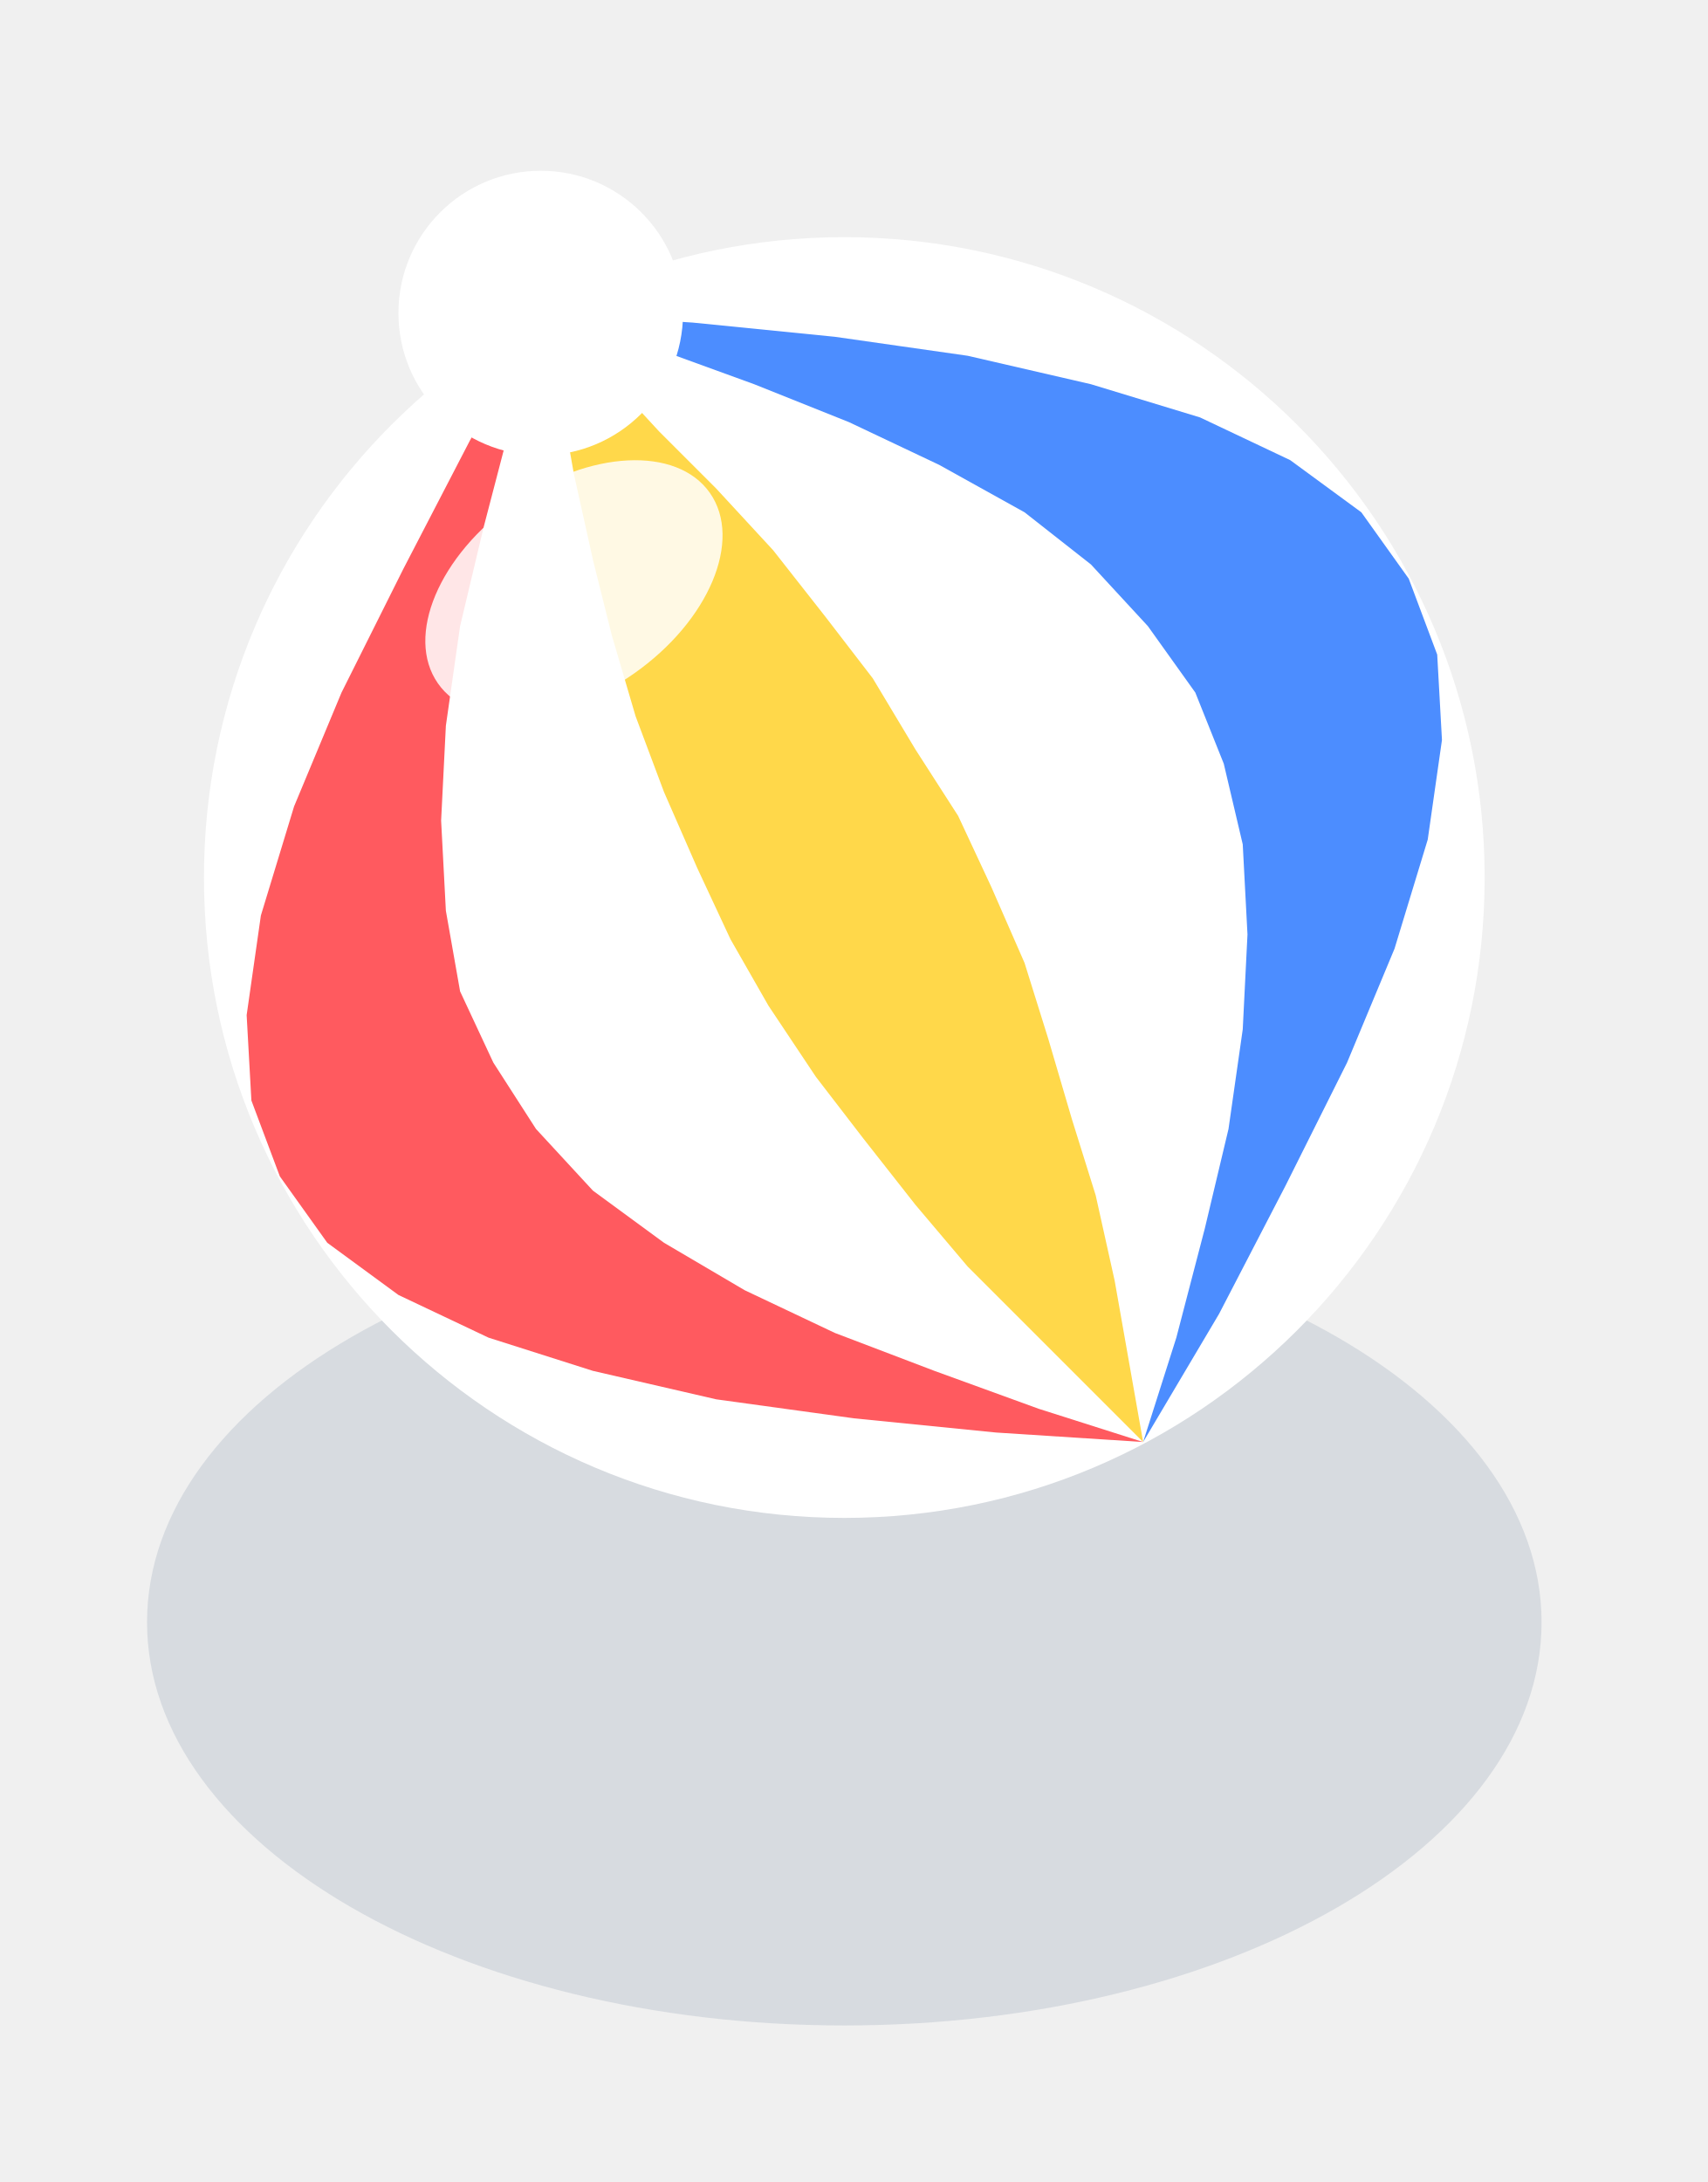
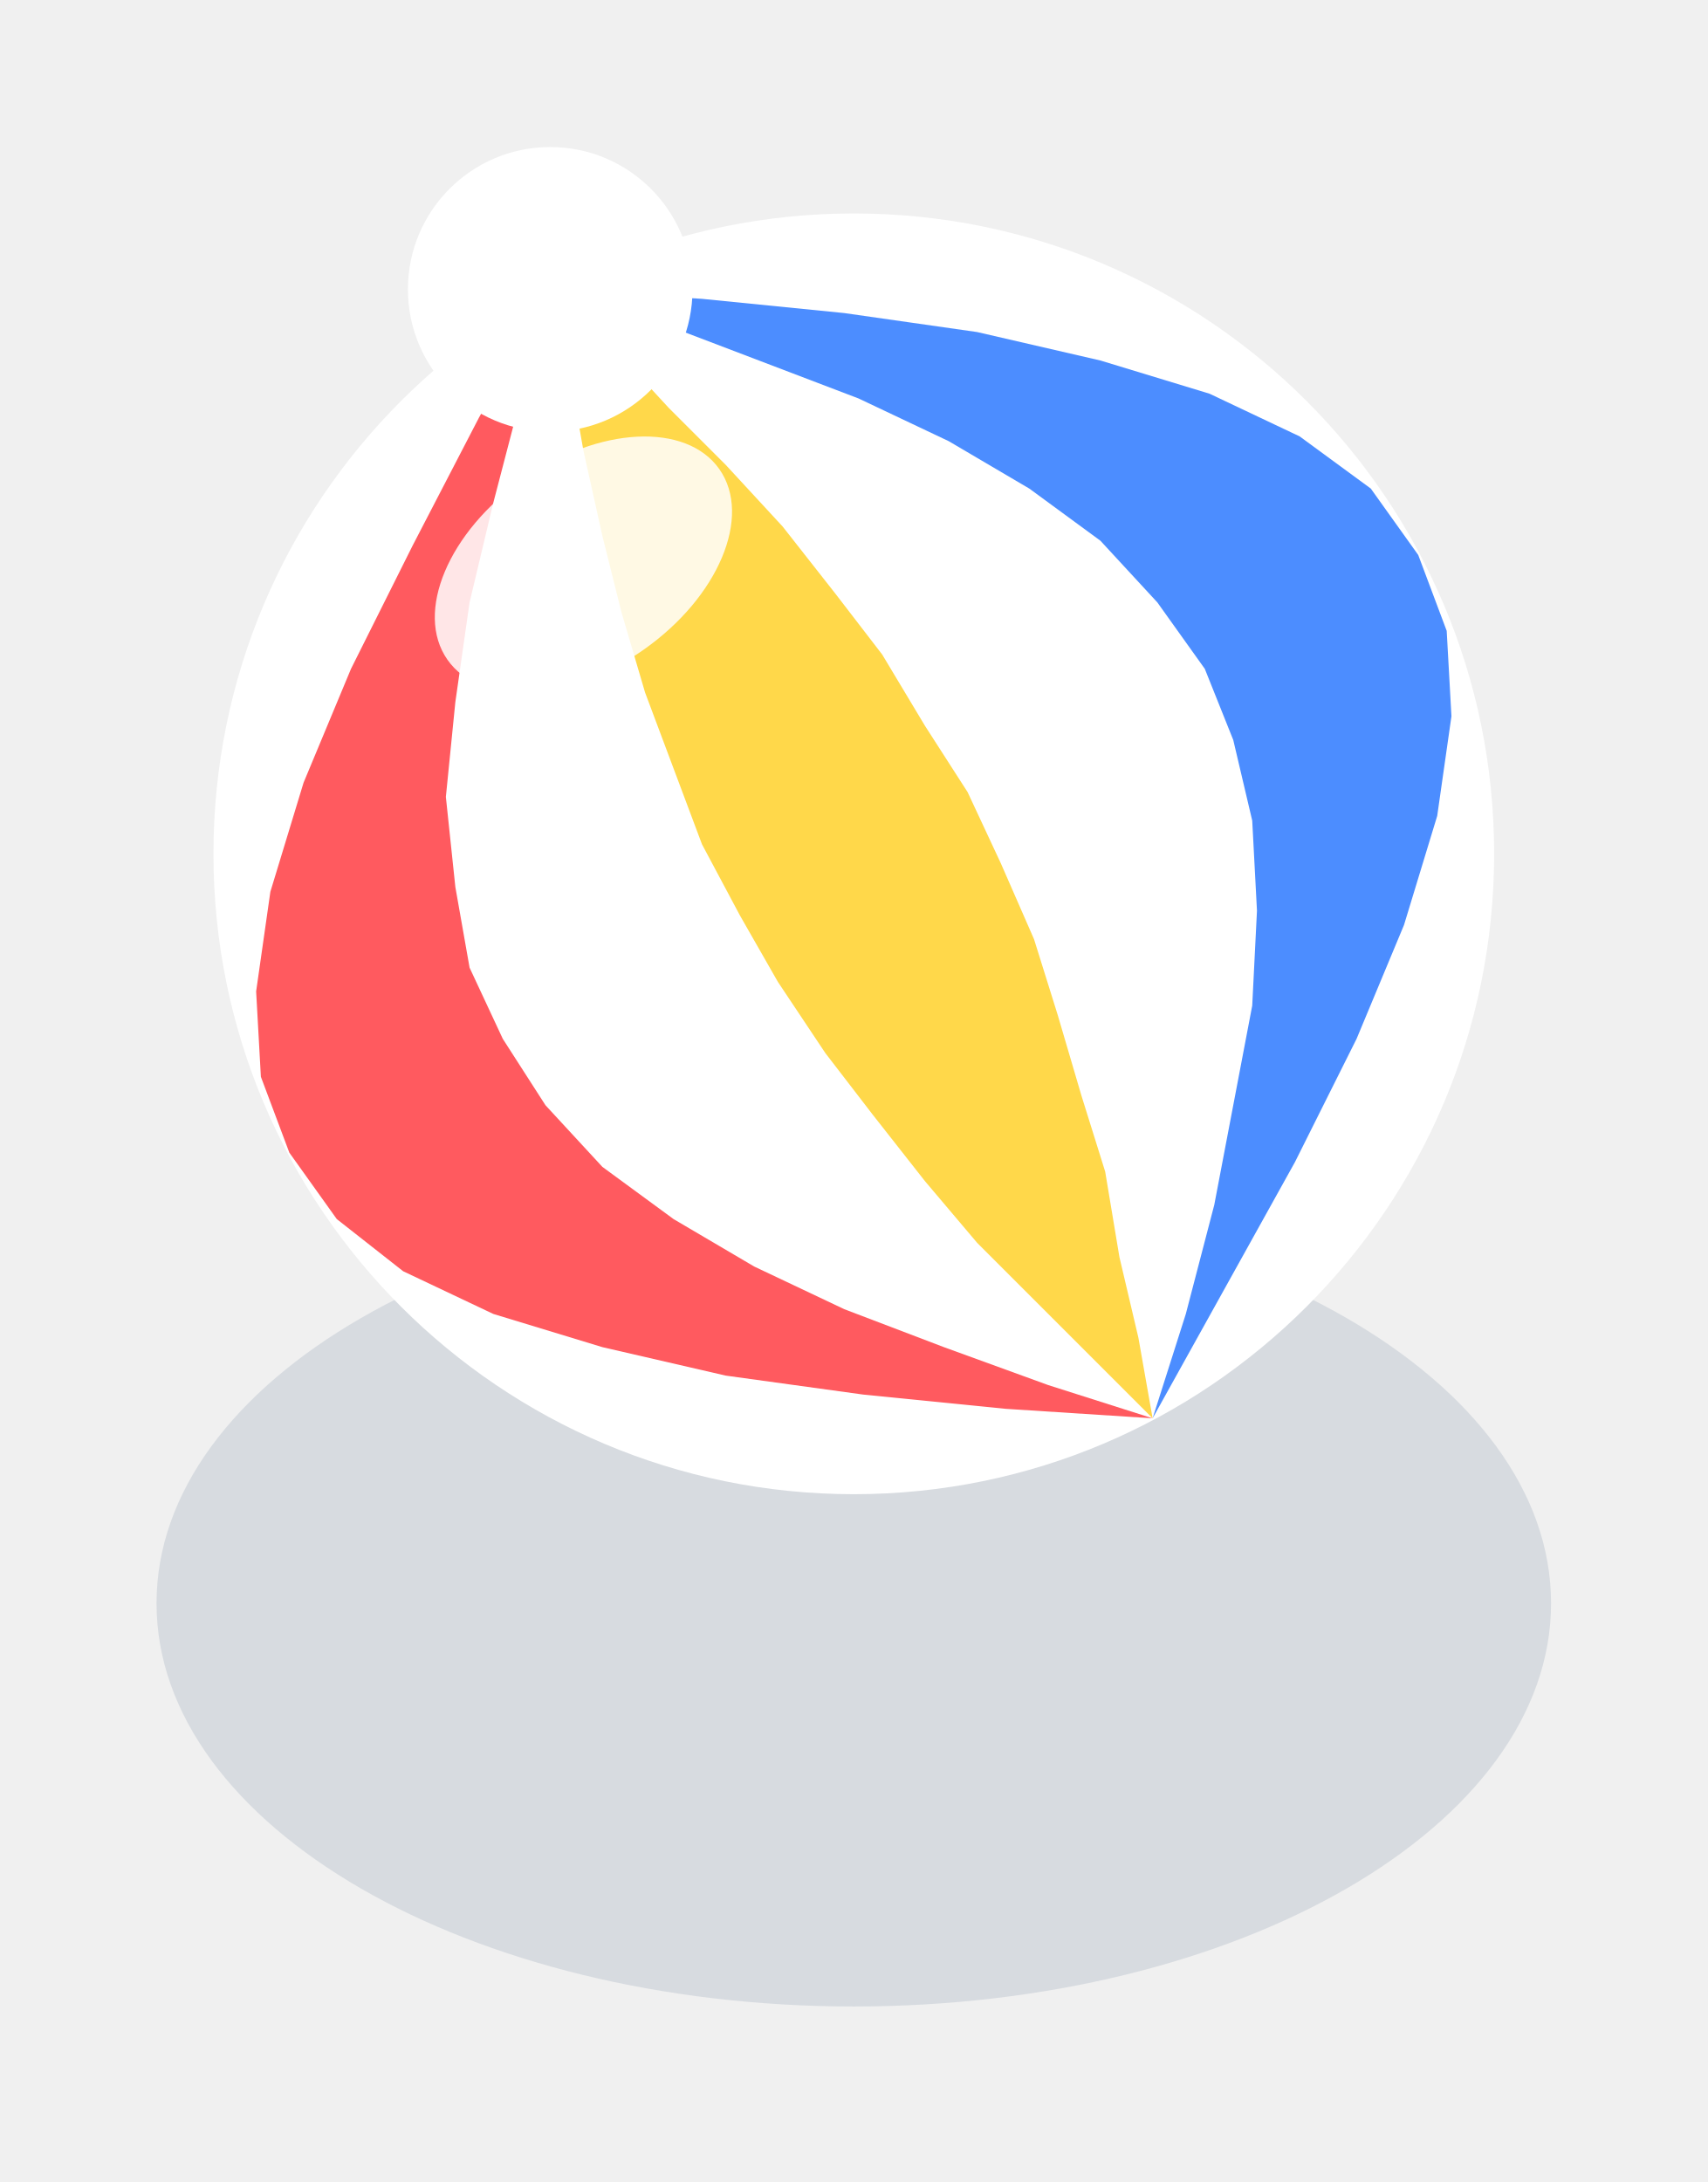
<svg xmlns="http://www.w3.org/2000/svg" viewBox="0 0 36 46" width="36" height="46">
-   <ellipse cx="17.8" cy="34.2" rx="14.7" ry="8.5" fill="#3B5A7A" fill-opacity=".14" />
-   <ellipse cx="17.8" cy="18.5" rx="13.5" ry="13.5" fill="#FFFFFF" />
-   <path d="M11.4,6.6L9.9,9.3 8.5,12 7.2,14.6 6.2,17 5.5,19.3 5.2,21.4 5.3,23.2 5.9,24.8 6.9,26.2 8.4,27.3 10.3,28.2 12.5,28.9 15.1,29.5 18,29.9 21,30.2 24.1,30.4 24.1,30.4 21.9,29.7 19.7,28.9 17.6,28.1 15.7,27.2 14,26.2 12.5,25.1 11.3,23.8 10.4,22.4 9.7,20.9 9.4,19.2 9.3,17.3 9.4,15.3 9.7,13.2 10.2,11.1 10.8,8.8 11.4,6.6Z" fill="#FF5A5F" />
-   <path d="M11.4,6.6L11.8,8.3 12.1,10 12.5,11.8 12.9,13.4 13.4,15.1 14,16.7 14.7,18.3 15.4,19.8 16.2,21.2 17.2,22.7 18.2,24 19.3,25.4 20.4,26.7 21.6,27.9 22.9,29.2 24.1,30.4 24.1,30.4 23.8,28.7 23.5,27 23.1,25.2 22.6,23.6 22.1,21.9 21.6,20.3 20.9,18.7 20.2,17.2 19.3,15.8 18.4,14.3 17.4,13 16.3,11.6 15.1,10.3 13.9,9.1 12.7,7.8 11.4,6.6Z" fill="#FFD84A" />
-   <path d="M11.4,6.6L13.7,7.3 15.9,8.1 17.9,8.9 19.8,9.8 21.6,10.8 23,11.9 24.2,13.2 25.2,14.6 25.8,16.1 26.2,17.8 26.3,19.7 26.2,21.7 25.9,23.8 25.4,25.9 24.8,28.2 24.1,30.4 24.1,30.4 25.7,27.7 27.1,25 28.4,22.4 29.4,20 30.1,17.7 30.4,15.6 30.3,13.8 29.7,12.2 28.7,10.8 27.2,9.7 25.3,8.8 23,8.1 20.4,7.5 17.6,7.1 14.6,6.8 11.4,6.6Z" fill="#4C8DFF" />
-   <ellipse cx="11.4" cy="6.6" rx="3" ry="3" fill="#FFFFFF" />
-   <ellipse cx="12.1" cy="12.4" rx="3.5" ry="2.2" transform="rotate(-35 12.1 12.4)" fill="#FFFFFF" opacity=".85" />
+   <ellipse cx="18" cy="33.8" rx="14.7" ry="8.5" fill="#3B5A7A" fill-opacity=".14" />
+   <ellipse cx="18" cy="18" rx="13.5" ry="13.5" fill="#FFFFFF" />
+   <path d="M11.6,6.1L10.1,8.8 8.7,11.5 7.4,14.1 6.4,16.5 5.7,18.8 5.4,20.9 5.5,22.7 6.1,24.3 7.1,25.7 8.5,26.8 10.4,27.7 12.7,28.4 15.3,29 18.2,29.4 21.2,29.7 24.3,29.9 24.3,29.9 22.1,29.2 19.9,28.4 17.8,27.6 15.9,26.7 14.2,25.7 12.7,24.6 11.5,23.3 10.6,21.9 9.9,20.4 9.6,18.7 9.4,16.8 9.6,14.8 9.9,12.7 10.4,10.6 11,8.3 11.6,6.1Z" fill="#FF5A5F" />
+   <path d="M11.6,6.1L12,7.8 12.3,9.5 12.7,11.3 13.1,12.9 13.6,14.6 14.2,16.2 14.8,17.8 15.6,19.3 16.4,20.7 17.4,22.2 18.4,23.5 19.5,24.9 20.6,26.2 21.8,27.4 23.1,28.7 24.3,29.9 24.3,29.9 24,28.2 23.6,26.5 23.3,24.7 22.8,23.1 22.3,21.4 21.8,19.8 21.1,18.2 20.4,16.7 19.5,15.3 18.6,13.8 17.6,12.5 16.5,11.1 15.3,9.8 14.1,8.6 12.9,7.3 11.6,6.1Z" fill="#FFD84A" />
+   <path d="M11.6,6.1L13.9,6.8 16,7.6 18.1,8.4 20,9.3 21.7,10.3 23.2,11.4 24.4,12.7 25.4,14.1 26,15.6 26.4,17.3 26.5,19.2 26.4,21.2 26,23.3 25.6,25.4 25,27.7 24.3,29.9 24.3,29.9 25.8,27.2 27.3,24.5 28.6,21.9 29.6,19.5 30.3,17.2 30.6,15.1 30.5,13.3 29.9,11.7 28.9,10.3 27.4,9.2 25.5,8.3 23.2,7.6 20.6,7 17.8,6.6 14.8,6.3 11.6,6.1Z" fill="#4C8DFF" />
+   <ellipse cx="11.6" cy="6.1" rx="3" ry="3" fill="#FFFFFF" />
+   <ellipse cx="12.3" cy="11.9" rx="3.5" ry="2.2" transform="rotate(-35 12.3 11.9)" fill="#FFFFFF" opacity=".85" />
</svg>
